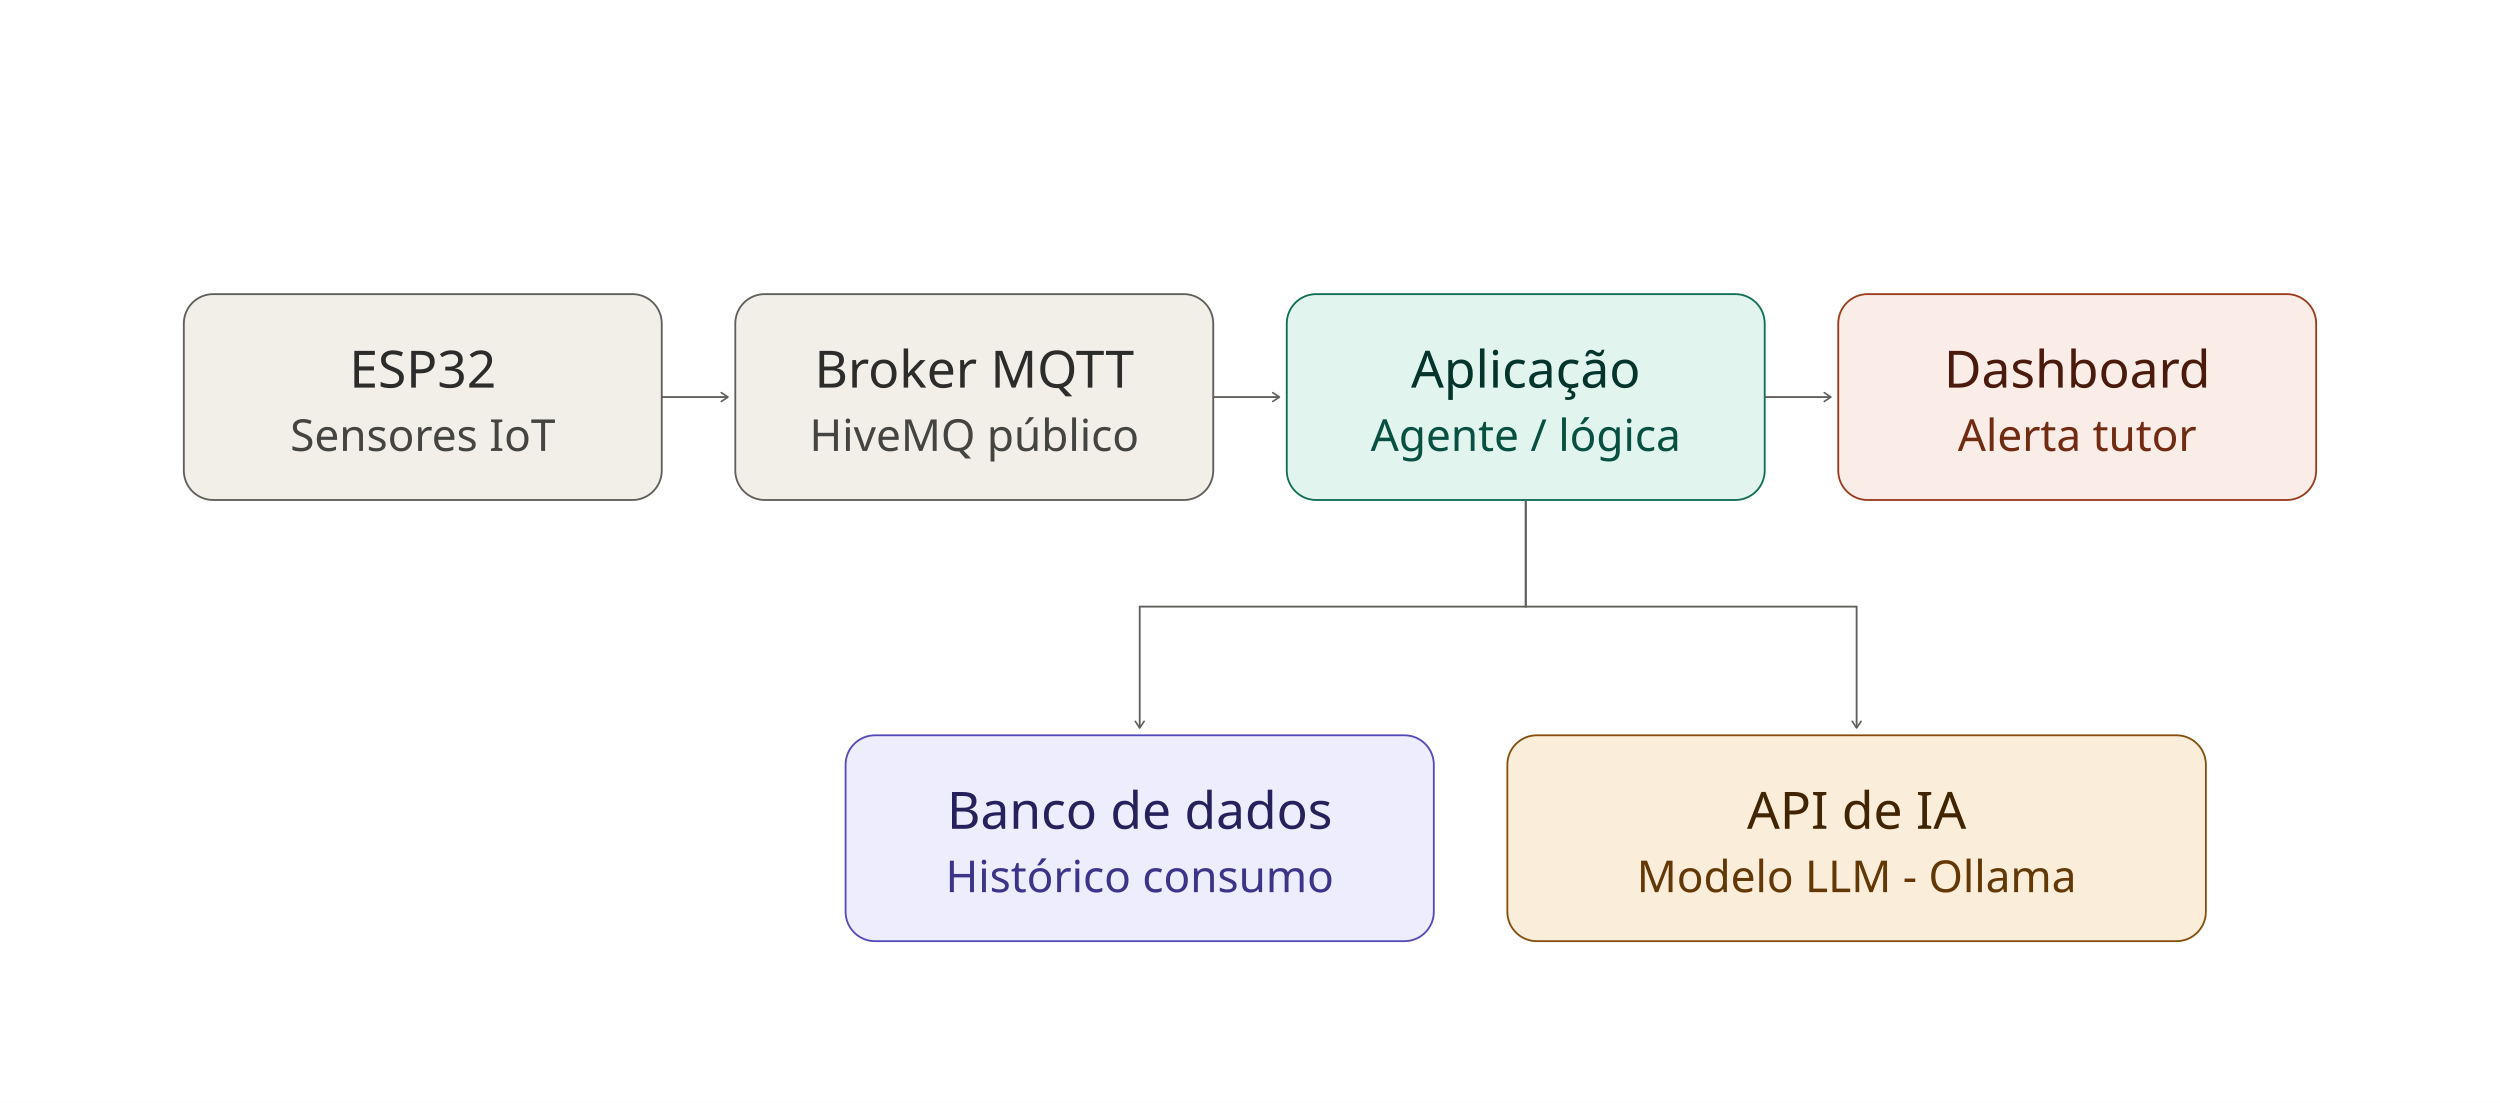
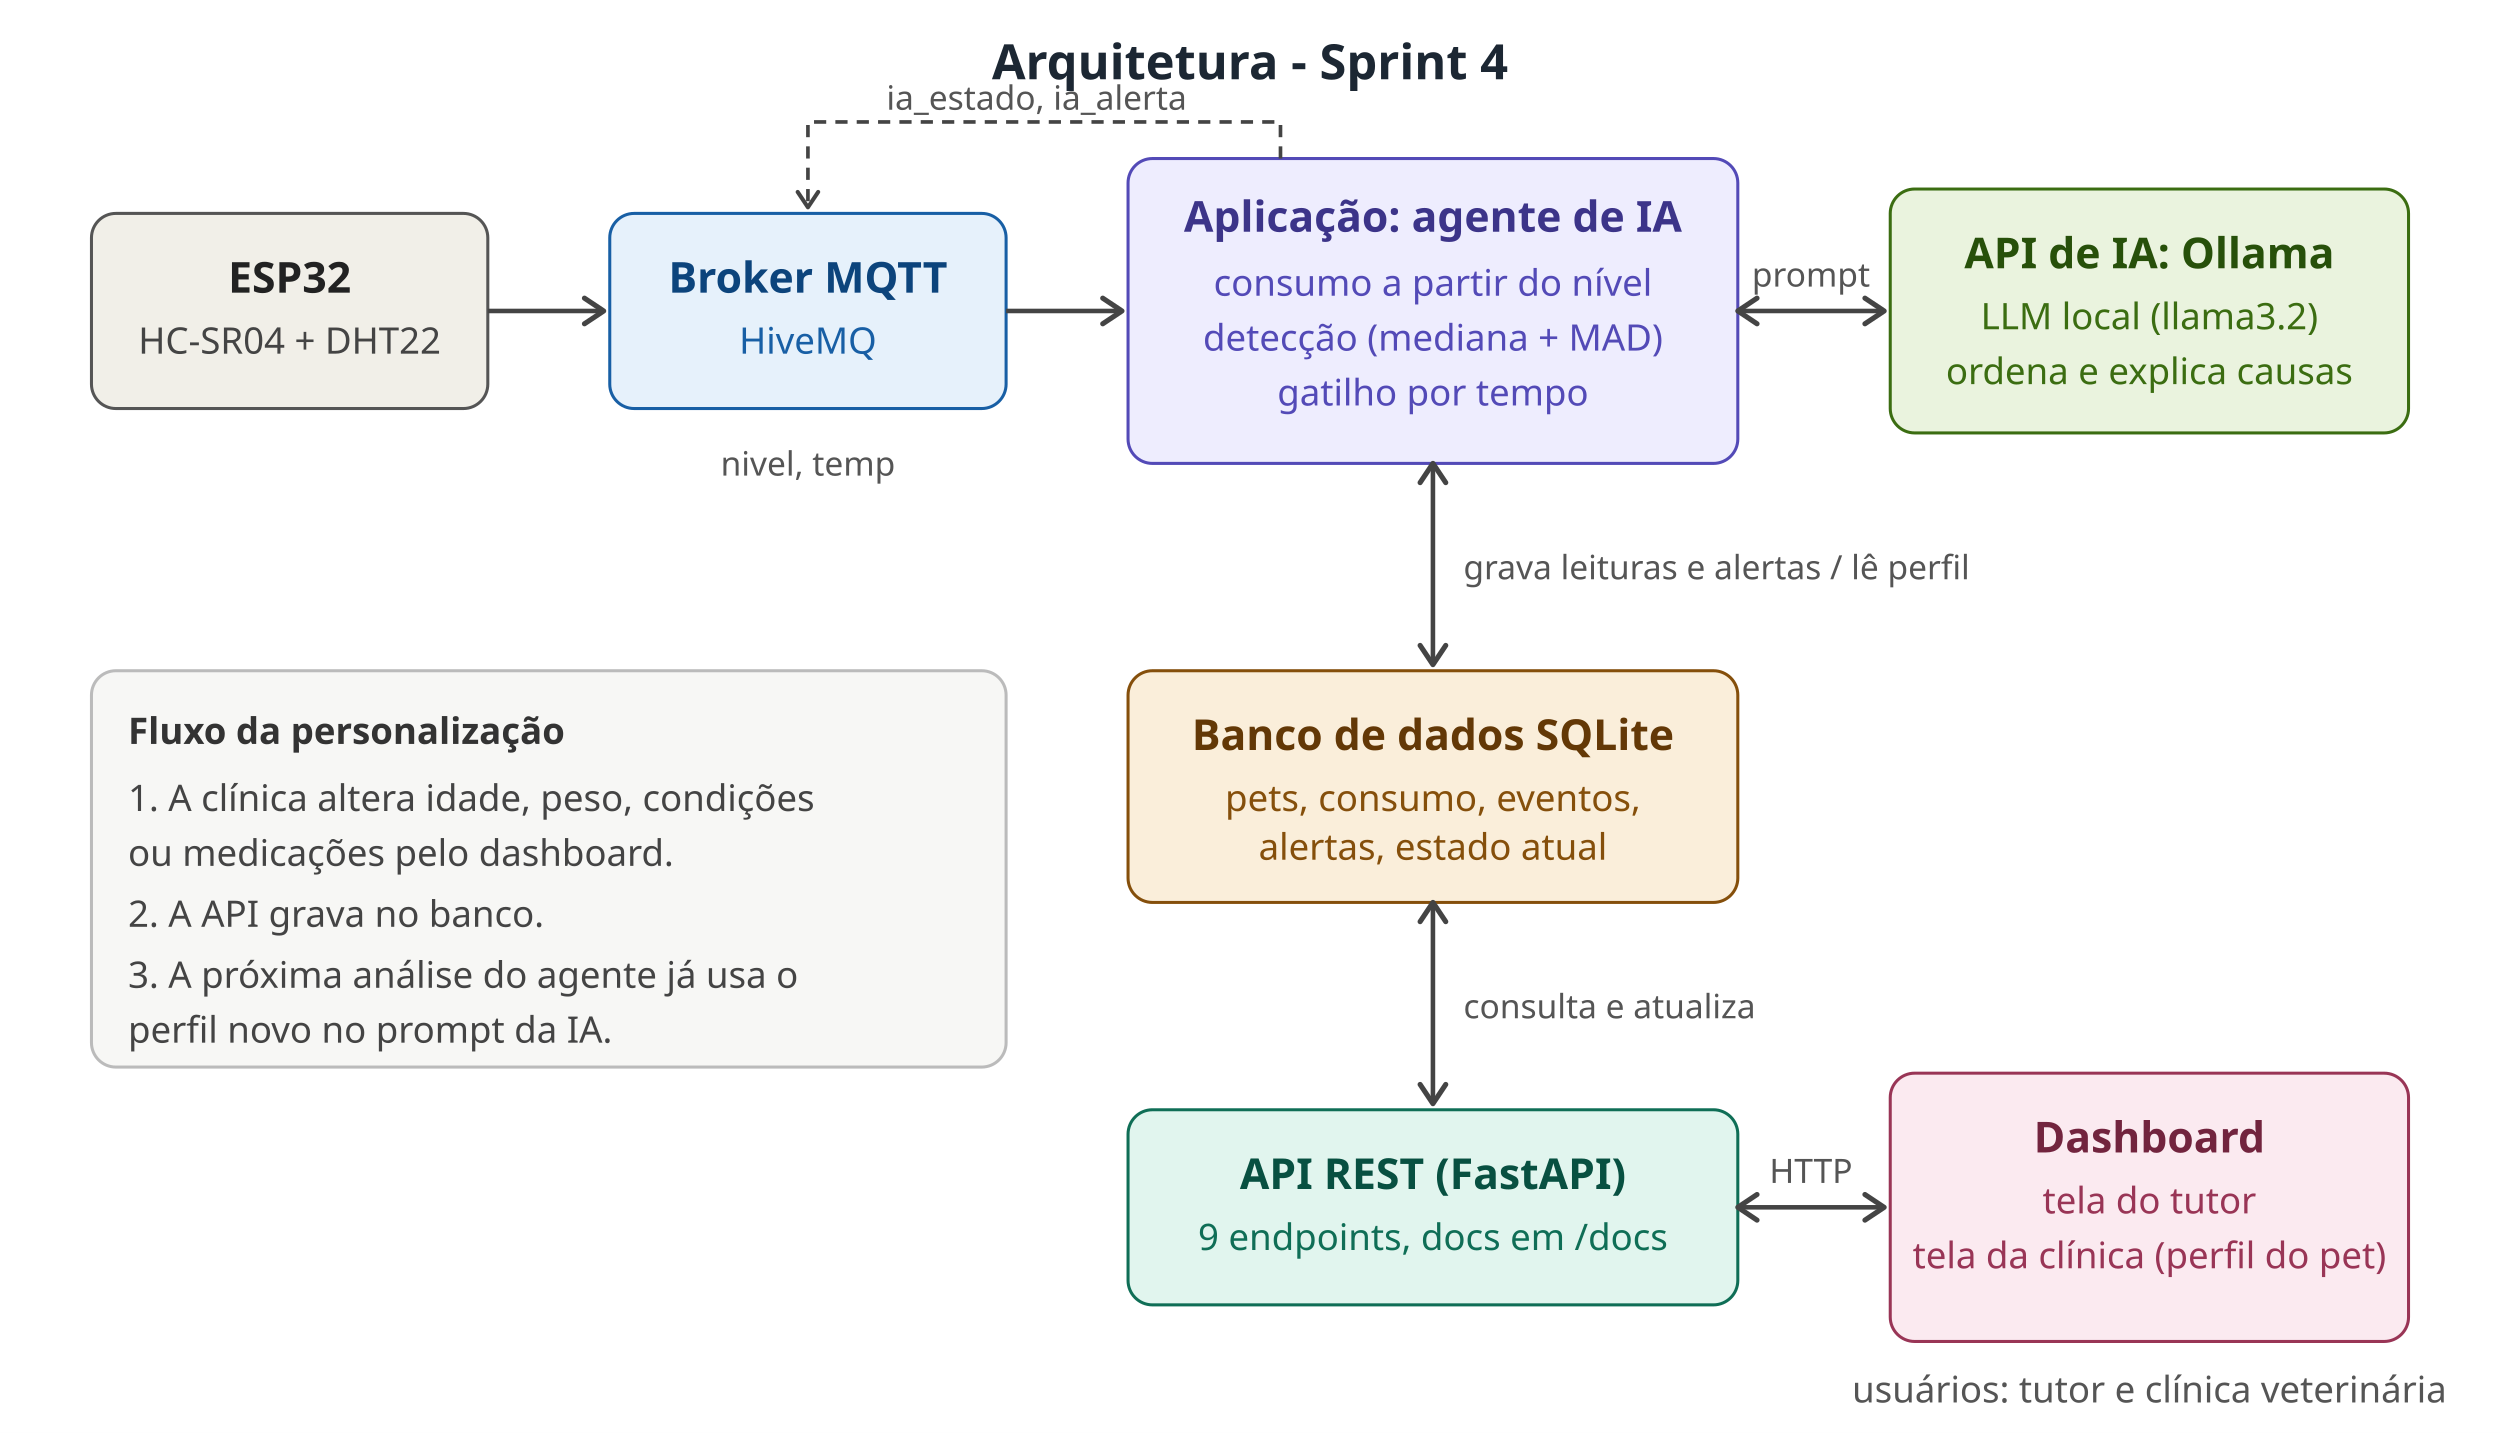
- <svg xmlns="http://www.w3.org/2000/svg" width="680" height="300" viewBox="0 0 680 300" role="img">
+ <svg xmlns="http://www.w3.org/2000/svg" width="820" height="470" viewBox="0 0 820 470" role="img" font-family="sans-serif">
  <defs>
-     <marker id="arrow" viewBox="0 0 10 10" refX="8" refY="5" markerWidth="6" markerHeight="6" orient="auto-start-reverse">
-       <path d="M2 1L8 5L2 9" fill="none" stroke="#5F5E5A" stroke-width="1.5" stroke-linecap="round" stroke-linejoin="round" />
+     <marker id="a" viewBox="0 0 10 10" refX="8" refY="5" markerWidth="7" markerHeight="7" orient="auto-start-reverse">
+       <path d="M2 1L8 5L2 9" fill="none" stroke="#444" stroke-width="1.6" stroke-linecap="round" stroke-linejoin="round" />
    </marker>
  </defs>
-   <rect width="680" height="300" fill="#FFFFFF" />
-   <rect x="50" y="80" width="130" height="56" rx="8" fill="#F1EFE8" stroke="#5F5E5A" stroke-width="0.5" />
-   <text x="115" y="100" text-anchor="middle" dominant-baseline="central" font-family="sans-serif" font-size="14" font-weight="500" fill="#2C2C2A">ESP32</text>
-   <text x="115" y="118" text-anchor="middle" dominant-baseline="central" font-family="sans-serif" font-size="12" fill="#444441">Sensores IoT</text>
-   <line x1="180" y1="108" x2="198" y2="108" stroke="#5F5E5A" stroke-width="0.5" marker-end="url(#arrow)" />
-   <rect x="200" y="80" width="130" height="56" rx="8" fill="#F1EFE8" stroke="#5F5E5A" stroke-width="0.5" />
-   <text x="265" y="100" text-anchor="middle" dominant-baseline="central" font-family="sans-serif" font-size="14" font-weight="500" fill="#2C2C2A">Broker MQTT</text>
-   <text x="265" y="118" text-anchor="middle" dominant-baseline="central" font-family="sans-serif" font-size="12" fill="#444441">HiveMQ público</text>
-   <line x1="330" y1="108" x2="348" y2="108" stroke="#5F5E5A" stroke-width="0.5" marker-end="url(#arrow)" />
-   <rect x="350" y="80" width="130" height="56" rx="8" fill="#E1F5EE" stroke="#0F6E56" stroke-width="0.5" />
-   <text x="415" y="100" text-anchor="middle" dominant-baseline="central" font-family="sans-serif" font-size="14" font-weight="500" fill="#04342C">Aplicação</text>
-   <text x="415" y="118" text-anchor="middle" dominant-baseline="central" font-family="sans-serif" font-size="12" fill="#085041">Agente / lógica</text>
-   <line x1="480" y1="108" x2="498" y2="108" stroke="#5F5E5A" stroke-width="0.5" marker-end="url(#arrow)" />
-   <rect x="500" y="80" width="130" height="56" rx="8" fill="#FAECE7" stroke="#993C1D" stroke-width="0.5" />
-   <text x="565" y="100" text-anchor="middle" dominant-baseline="central" font-family="sans-serif" font-size="14" font-weight="500" fill="#4A1B0C">Dashboard</text>
-   <text x="565" y="118" text-anchor="middle" dominant-baseline="central" font-family="sans-serif" font-size="12" fill="#712B13">Alerta tutor</text>
-   <path d="M415,136 L415,165 L310,165 L310,198" fill="none" stroke="#5F5E5A" stroke-width="0.5" marker-end="url(#arrow)" />
-   <path d="M415,136 L415,165 L505,165 L505,198" fill="none" stroke="#5F5E5A" stroke-width="0.5" marker-end="url(#arrow)" />
-   <rect x="230" y="200" width="160" height="56" rx="8" fill="#EEEDFE" stroke="#534AB7" stroke-width="0.5" />
-   <text x="310" y="220" text-anchor="middle" dominant-baseline="central" font-family="sans-serif" font-size="14" font-weight="500" fill="#26215C">Banco de dados</text>
-   <text x="310" y="238" text-anchor="middle" dominant-baseline="central" font-family="sans-serif" font-size="12" fill="#3C3489">Histórico consumo</text>
-   <rect x="410" y="200" width="190" height="56" rx="8" fill="#FAEEDA" stroke="#854F0B" stroke-width="0.5" />
-   <text x="505" y="220" text-anchor="middle" dominant-baseline="central" font-family="sans-serif" font-size="14" font-weight="500" fill="#412402">API de IA</text>
-   <text x="505" y="238" text-anchor="middle" dominant-baseline="central" font-family="sans-serif" font-size="12" fill="#633806">Modelo LLM - Ollama</text>
+   <rect width="820" height="470" fill="#FFFFFF" />
+   <text x="410" y="26" text-anchor="middle" font-size="16" font-weight="600" fill="#1c2733">Arquitetura - Sprint 4</text>
+   <rect x="30" y="70" width="130" height="64" rx="8" fill="#F1EFE8" stroke="#555" stroke-width="1" />
+   <text x="95" y="96" text-anchor="middle" font-size="14" font-weight="600" fill="#222">ESP32</text>
+   <text x="95" y="116" text-anchor="middle" font-size="12" fill="#444">HC-SR04 + DHT22</text>
+   <rect x="200" y="70" width="130" height="64" rx="8" fill="#E6F1FB" stroke="#185FA5" stroke-width="1" />
+   <text x="265" y="96" text-anchor="middle" font-size="14" font-weight="600" fill="#0C447C">Broker MQTT</text>
+   <text x="265" y="116" text-anchor="middle" font-size="12" fill="#185FA5">HiveMQ</text>
+   <rect x="370" y="52" width="200" height="100" rx="8" fill="#EEEDFE" stroke="#534AB7" stroke-width="1" />
+   <text x="470" y="76" text-anchor="middle" font-size="14" font-weight="600" fill="#3C3489">Aplicação: agente de IA</text>
+   <text x="470" y="97" text-anchor="middle" font-size="12" fill="#534AB7">consumo a partir do nível</text>
+   <text x="470" y="115" text-anchor="middle" font-size="12" fill="#534AB7">detecção (mediana + MAD)</text>
+   <text x="470" y="133" text-anchor="middle" font-size="12" fill="#534AB7">gatilho por tempo</text>
+   <rect x="620" y="62" width="170" height="80" rx="8" fill="#EAF3DE" stroke="#3B6D11" stroke-width="1" />
+   <text x="705" y="88" text-anchor="middle" font-size="14" font-weight="600" fill="#27500A">API de IA: Ollama</text>
+   <text x="705" y="108" text-anchor="middle" font-size="12" fill="#3B6D11">LLM local (llama3.2)</text>
+   <text x="705" y="126" text-anchor="middle" font-size="12" fill="#3B6D11">ordena e explica causas</text>
+   <rect x="370" y="220" width="200" height="76" rx="8" fill="#FAEEDA" stroke="#854F0B" stroke-width="1" />
+   <text x="470" y="246" text-anchor="middle" font-size="14" font-weight="600" fill="#633806">Banco de dados SQLite</text>
+   <text x="470" y="266" text-anchor="middle" font-size="12" fill="#854F0B">pets, consumo, eventos,</text>
+   <text x="470" y="282" text-anchor="middle" font-size="12" fill="#854F0B">alertas, estado atual</text>
+   <rect x="370" y="364" width="200" height="64" rx="8" fill="#E1F5EE" stroke="#0F6E56" stroke-width="1" />
+   <text x="470" y="390" text-anchor="middle" font-size="14" font-weight="600" fill="#085041">API REST (FastAPI)</text>
+   <text x="470" y="410" text-anchor="middle" font-size="12" fill="#0F6E56">9 endpoints, docs em /docs</text>
+   <rect x="620" y="352" width="170" height="88" rx="8" fill="#FBEAF0" stroke="#993556" stroke-width="1" />
+   <text x="705" y="378" text-anchor="middle" font-size="14" font-weight="600" fill="#72243E">Dashboard</text>
+   <text x="705" y="398" text-anchor="middle" font-size="12" fill="#993556">tela do tutor</text>
+   <text x="705" y="416" text-anchor="middle" font-size="12" fill="#993556">tela da clínica (perfil do pet)</text>
+   <line x1="160" y1="102" x2="198" y2="102" stroke="#444" stroke-width="1.5" marker-end="url(#a)" />
+   <line x1="330" y1="102" x2="368" y2="102" stroke="#444" stroke-width="1.5" marker-end="url(#a)" />
+   <text x="265" y="156" text-anchor="middle" font-size="11" fill="#555">nivel, temp</text>
+   <line x1="570" y1="102" x2="618" y2="102" stroke="#444" stroke-width="1.5" marker-start="url(#a)" marker-end="url(#a)" />
+   <text x="594" y="94" text-anchor="middle" font-size="11" fill="#555">prompt</text>
+   <line x1="470" y1="152" x2="470" y2="218" stroke="#444" stroke-width="1.5" marker-start="url(#a)" marker-end="url(#a)" />
+   <text x="480" y="190" font-size="11" fill="#555">grava leituras e alertas / lê perfil</text>
+   <line x1="470" y1="296" x2="470" y2="362" stroke="#444" stroke-width="1.5" marker-start="url(#a)" marker-end="url(#a)" />
+   <text x="480" y="334" font-size="11" fill="#555">consulta e atualiza</text>
+   <line x1="570" y1="396" x2="618" y2="396" stroke="#444" stroke-width="1.5" marker-start="url(#a)" marker-end="url(#a)" />
+   <text x="594" y="388" text-anchor="middle" font-size="11" fill="#555">HTTP</text>
+   <path d="M420 52 L420 40 L265 40 L265 68" fill="none" stroke="#444" stroke-width="1.2" stroke-dasharray="4 3" marker-end="url(#a)" />
+   <text x="340" y="36" text-anchor="middle" font-size="11" fill="#555">ia_estado, ia_alerta</text>
+   <text x="705" y="460" text-anchor="middle" font-size="12" fill="#555">usuários: tutor e clínica veterinária</text>
+   <rect x="30" y="220" width="300" height="130" rx="8" fill="#F7F7F5" stroke="#bbb" stroke-width="1" />
+   <text x="42" y="244" font-size="12" font-weight="600" fill="#333">Fluxo da personalização</text>
+   <text x="42" y="266" font-size="12" fill="#444">1. A clínica altera idade, peso, condições</text>
+   <text x="42" y="284" font-size="12" fill="#444">    ou medicações pelo dashboard.</text>
+   <text x="42" y="304" font-size="12" fill="#444">2. A API grava no banco.</text>
+   <text x="42" y="324" font-size="12" fill="#444">3. A próxima análise do agente já usa o</text>
+   <text x="42" y="342" font-size="12" fill="#444">    perfil novo no prompt da IA.</text>
</svg>
